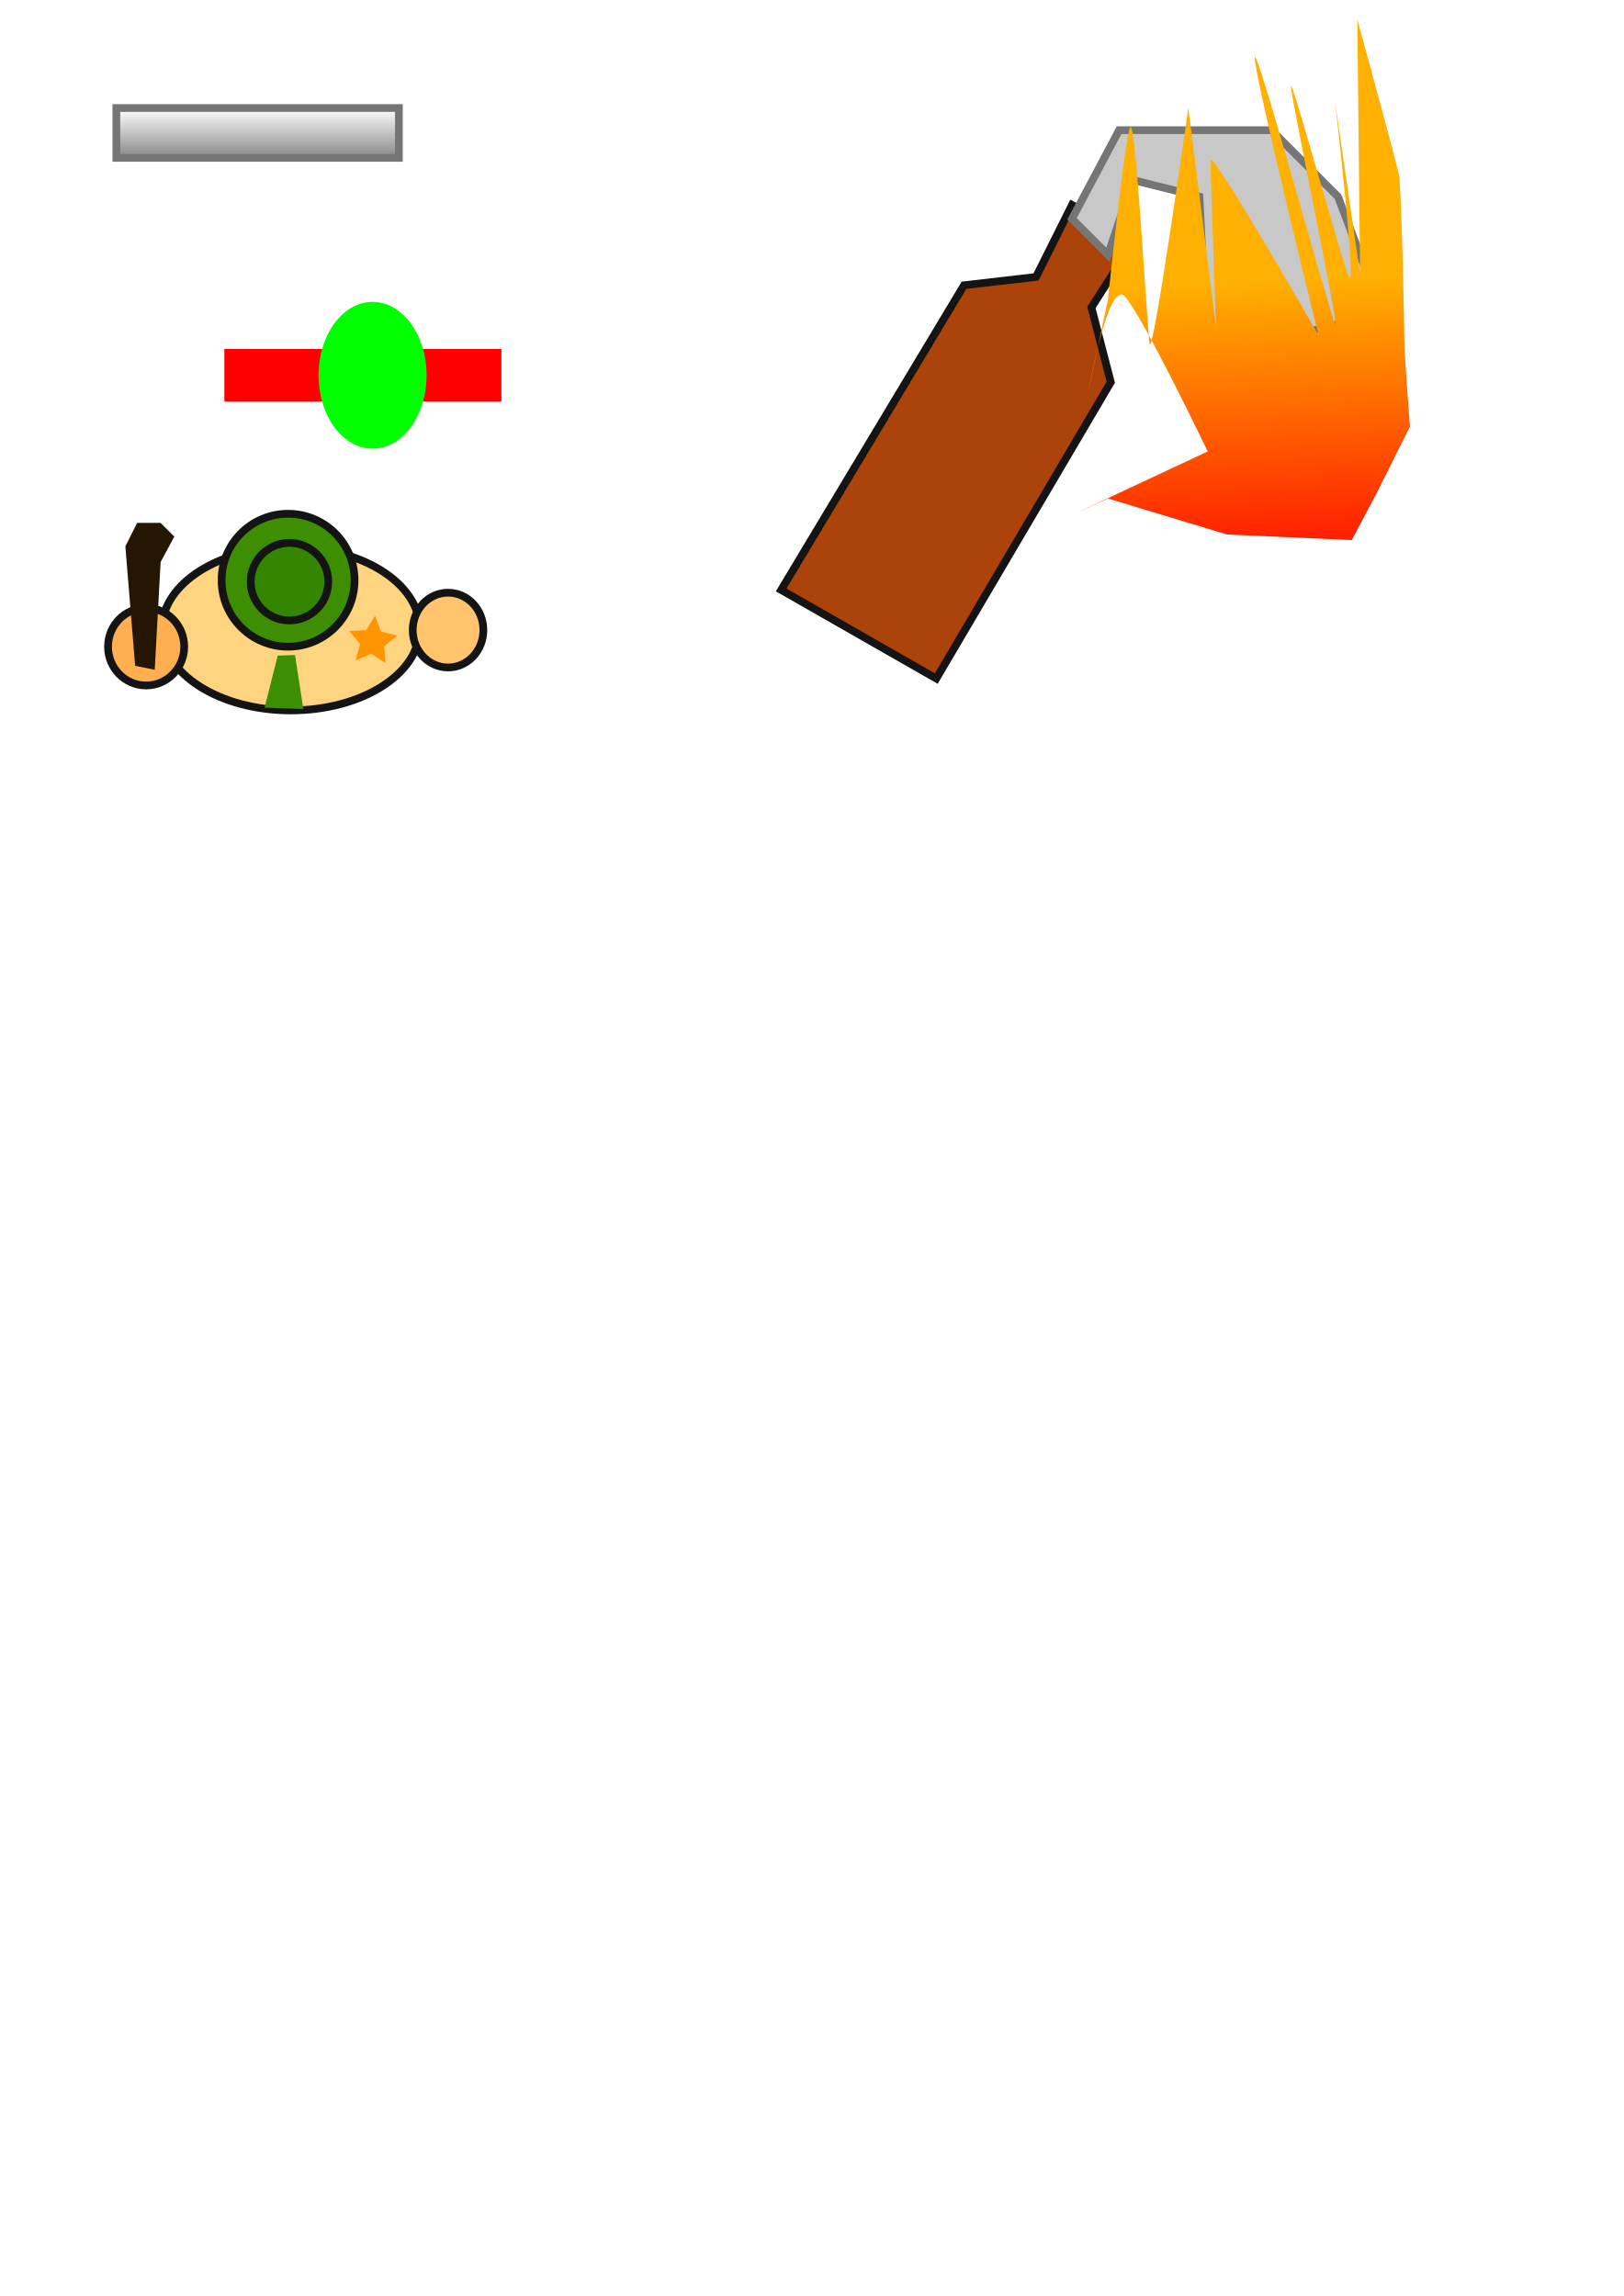
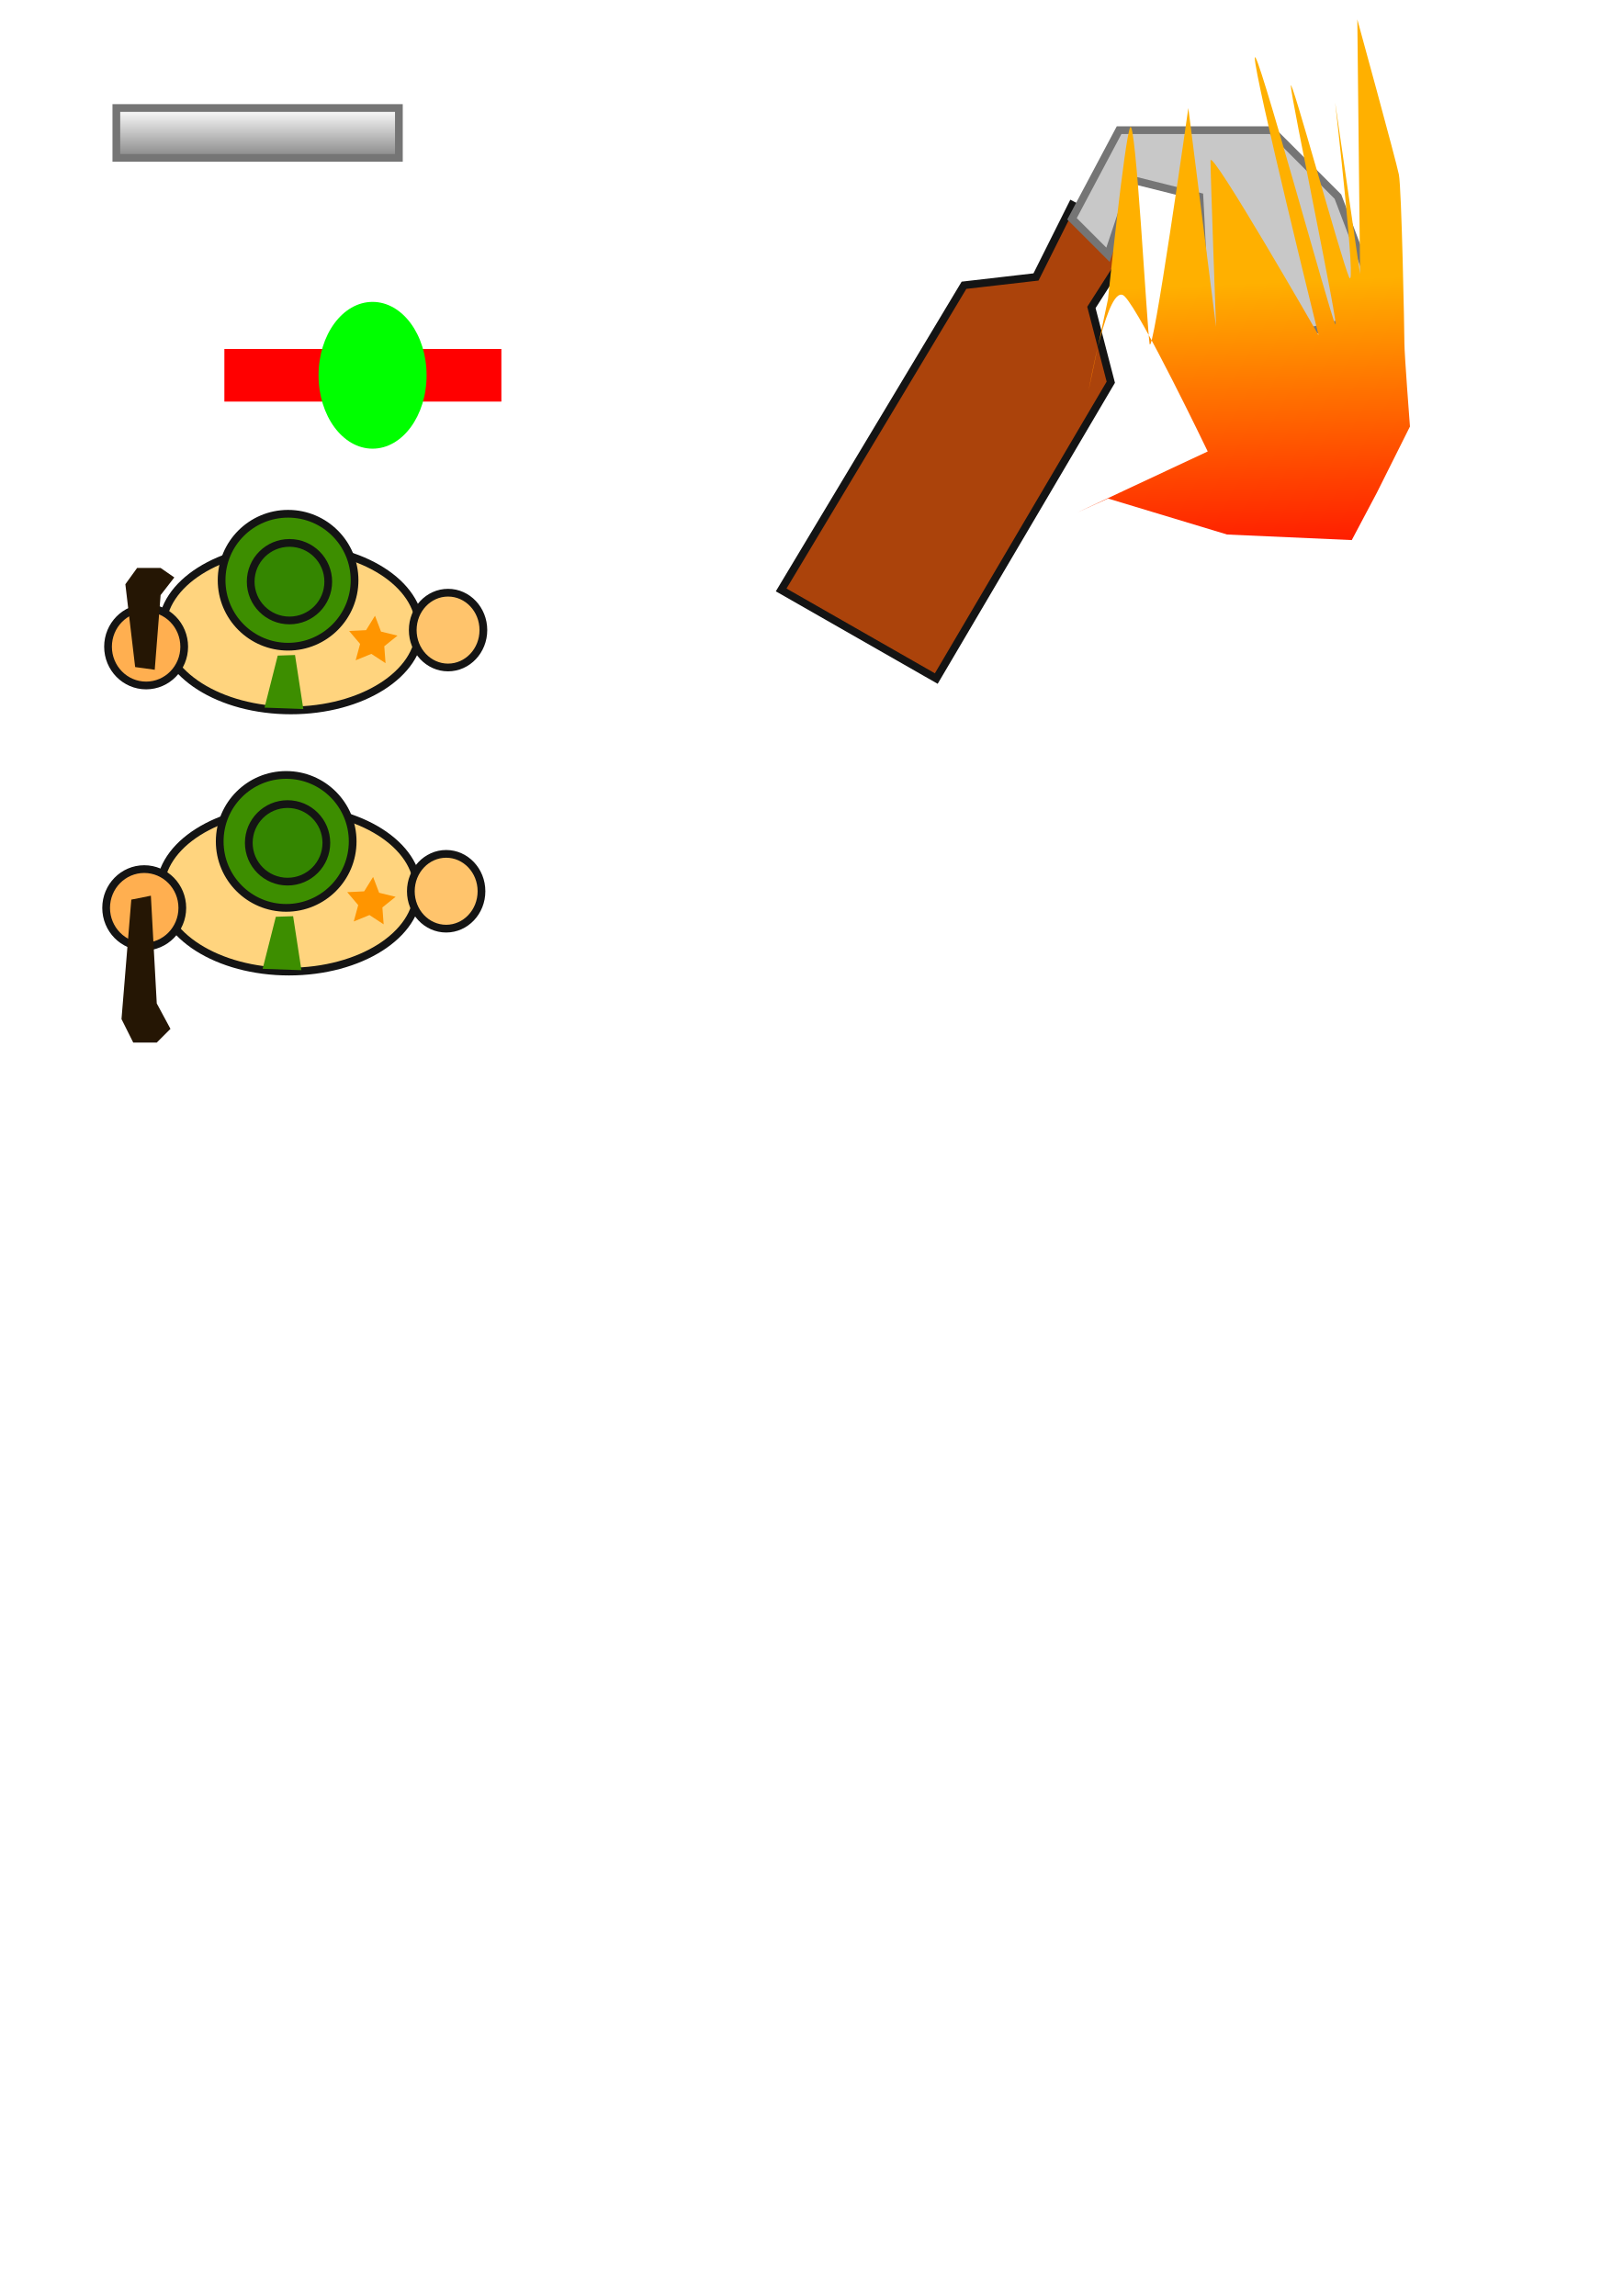
<svg xmlns="http://www.w3.org/2000/svg" xmlns:xlink="http://www.w3.org/1999/xlink" width="210mm" height="297mm" viewBox="0 0 210 297" version="1.1" id="svg33557">
  <defs id="defs33554">
    <linearGradient id="linearGradient65234">
      <stop style="stop-color:#ff2000;stop-opacity:1;" offset="0" id="stop65230" />
      <stop style="stop-color:#ffb000;stop-opacity:1;" offset="1" id="stop65232" />
    </linearGradient>
    <linearGradient id="linearGradient49203">
      <stop style="stop-color:#ffffff;stop-opacity:1;" offset="0" id="stop49199" />
      <stop style="stop-color:#878787;stop-opacity:1;" offset="1" id="stop49201" />
    </linearGradient>
    <linearGradient xlink:href="#linearGradient49203" id="linearGradient49205" x1="32.818" y1="13.972" x2="32.818" y2="20.421" gradientUnits="userSpaceOnUse" />
    <linearGradient xlink:href="#linearGradient65234" id="linearGradient65236" x1="173.041" y1="73.444" x2="171.608" y2="40.125" gradientUnits="userSpaceOnUse" gradientTransform="translate(-7.881785,-3.58263)" />
  </defs>
  <g id="layer1">
    <ellipse style="fill:none;stroke-width:10" id="path33682" cx="37.797" cy="64.666" rx="0.537" ry="0.179" />
    <rect style="fill:#ff0000;stroke-width:10" id="rect34101" width="35.826" height="6.807" x="29.019" y="45.141" />
    <ellipse style="fill:#00ff00;stroke-width:10" id="path34155" cx="48.186" cy="48.545" rx="6.986" ry="9.494" />
    <rect style="fill:url(#linearGradient49205);stroke-width:1;stroke:#757575;stroke-opacity:1;stroke-dasharray:none;fill-opacity:1" id="rect49018" width="36.543" height="6.449" x="15.047" y="13.972" />
    <path style="fill:#ab430b;fill-opacity:1;stroke:#141414;stroke-width:1;stroke-dasharray:none;stroke-opacity:1" d="m 101.03,76.31 20.063,11.464 22.571,-38.334 -2.508,-9.673 5.732,-8.957 -8.24,-4.299 -4.657,9.315 -9.315,1.075 z" id="path65170" />
    <path style="fill:#c8c8c8;fill-opacity:1;stroke:#757575;stroke-width:1;stroke-dasharray:none;stroke-opacity:1" d="m 138.648,28.303 6.09,-11.464 h 19.704 l 8.598,8.598 5.732,15.047 -22.571,5.732 -1.075,-20.779 -8.598,-2.15 -3.224,9.673 z" id="path65172" />
    <path style="fill:url(#linearGradient65236);fill-opacity:1;stroke:none;stroke-width:1;stroke-dasharray:none;stroke-opacity:1" d="m 143.305,64.487 15.405,4.657 16.122,0.717 3.224,-6.09 4.299,-8.598 c 0,0 -0.717,-9.315 -0.717,-10.748 0,-1.433 -0.358,-20.063 -0.717,-21.854 -0.358,-1.791 -5.374,-20.063 -5.374,-20.063 l 0.358,32.96 -3.224,-22.212 c 0,0 2.866,25.078 1.791,22.571 -1.075,-2.508 -7.524,-26.153 -7.524,-24.72 0,1.433 6.449,32.244 5.732,30.811 -0.717,-1.433 -10.39,-36.901 -10.39,-34.393 0,2.508 8.24,35.826 8.24,35.826 0,0 -13.972,-24.362 -13.972,-22.571 0,1.791 0.717,21.496 0.717,21.496 l -3.583,-28.303 c 0,0 -4.657,32.96 -5.016,30.452 -0.358,-2.508 -1.791,-29.378 -2.508,-27.945 -0.717,1.433 -2.866,22.212 -2.866,22.212 l -2.508,11.823 c 0,0 2.508,-14.331 4.657,-12.181 2.15,2.15 10.748,20.063 10.748,20.063 l -16.838,7.882 z" id="path65174" />
    <ellipse style="fill:#ffd47e;fill-opacity:1;stroke:#141414;stroke-width:1;stroke-dasharray:none;stroke-opacity:1" id="path66853" cx="37.618" cy="81.326" rx="16.659" ry="10.569" />
    <circle style="fill:#3d8e00;fill-opacity:1;stroke:#141414;stroke-width:1;stroke-dasharray:none;stroke-opacity:1" id="path66849" cx="37.259" cy="75.056" r="8.598" />
    <circle style="fill:#348600;fill-opacity:1;stroke:#141414;stroke-width:1;stroke-dasharray:none;stroke-opacity:1" id="path66851" cx="37.438" cy="75.243" r="5.016" />
    <ellipse style="fill:#ffc46c;fill-opacity:1;stroke:#141414;stroke-width:1;stroke-dasharray:none;stroke-opacity:1" id="path66855" cx="57.949" cy="81.505" rx="4.568" ry="4.837" />
    <ellipse style="fill:#ffaf50;fill-opacity:1;stroke:#141414;stroke-width:1;stroke-dasharray:none;stroke-opacity:1" id="path66857" cx="18.898" cy="83.654" rx="4.926" ry="5.016" />
    <path style="fill:#ff9500;fill-opacity:1;stroke:none;stroke-width:1;stroke-dasharray:none;stroke-opacity:1" id="path66965" d="m 49.619,78.46 -1.71,1.374 0.163,2.187 -1.835,-1.201 -2.03,0.831 0.575,-2.117 -1.418,-1.674 2.191,-0.107 1.154,-1.865 0.779,2.051 z" transform="translate(1.791315,3.761761)" />
    <path style="fill:#3d8e00;fill-opacity:1;stroke:none;stroke-width:1;stroke-dasharray:none;stroke-opacity:1" d="m 35.92,84.805 -1.706,6.731 5.016,0.179 -1.075,-6.986 z" id="path70893" />
-     <path style="fill:#251604;fill-opacity:1;stroke:none;stroke-width:1;stroke-dasharray:none;stroke-opacity:1" d="m 17.48,86.132 -1.267,-15.453 1.52,-3.04 h 3.04 l 1.773,1.773 -1.773,3.293 -0.76,13.933 z" id="path71363" />
+     <path style="fill:#251604;fill-opacity:1;stroke:none;stroke-width:0.833;stroke-dasharray:none;stroke-opacity:1" d="m 17.48,86.288 -1.267,-10.714 1.52,-2.108 h 3.04 l 1.773,1.229 -1.773,2.283 -0.76,9.66 z" id="path71363" />
+     <ellipse style="fill:none;stroke-width:10" id="path33682-9" cx="37.552" cy="98.451" rx="0.537" ry="0.179" />
+     <ellipse style="fill:#ffd47e;fill-opacity:1;stroke:#141414;stroke-width:1;stroke-dasharray:none;stroke-opacity:1" id="path66853-0" cx="37.373" cy="115.11" rx="16.659" ry="10.569" />
+     <circle style="fill:#3d8e00;fill-opacity:1;stroke:#141414;stroke-width:1;stroke-dasharray:none;stroke-opacity:1" id="path66849-5" cx="37.014" cy="108.84" r="8.598" />
+     <circle style="fill:#348600;fill-opacity:1;stroke:#141414;stroke-width:1;stroke-dasharray:none;stroke-opacity:1" id="path66851-8" cx="37.193" cy="109.028" r="5.016" />
+     <ellipse style="fill:#ffc46c;fill-opacity:1;stroke:#141414;stroke-width:1;stroke-dasharray:none;stroke-opacity:1" id="path66855-7" cx="57.704" cy="115.289" rx="4.568" ry="4.837" />
+     <ellipse style="fill:#ffaf50;fill-opacity:1;stroke:#141414;stroke-width:1;stroke-dasharray:none;stroke-opacity:1" id="path66857-2" cx="18.653" cy="117.439" rx="4.926" ry="5.016" />
+     <path style="fill:#ff9500;fill-opacity:1;stroke:none;stroke-width:1;stroke-dasharray:none;stroke-opacity:1" id="path66965-6" d="m 49.619,78.46 -1.71,1.374 0.163,2.187 -1.835,-1.201 -2.03,0.831 0.575,-2.117 -1.418,-1.674 2.191,-0.107 1.154,-1.865 0.779,2.051 z" transform="translate(1.546269,37.54613)" />
+     <path style="fill:#3d8e00;fill-opacity:1;stroke:none;stroke-width:1;stroke-dasharray:none;stroke-opacity:1" d="m 35.675,118.59 -1.706,6.731 5.016,0.179 -1.075,-6.986 z" id="path70893-4" />
+     <path style="fill:#251604;fill-opacity:1;stroke:none;stroke-width:1;stroke-dasharray:none;stroke-opacity:1" d="m 16.981,116.37 -1.267,15.453 1.52,3.04 h 3.04 l 1.773,-1.773 -1.773,-3.293 -0.76,-13.933 z" id="path71363-9" />
  </g>
</svg>
